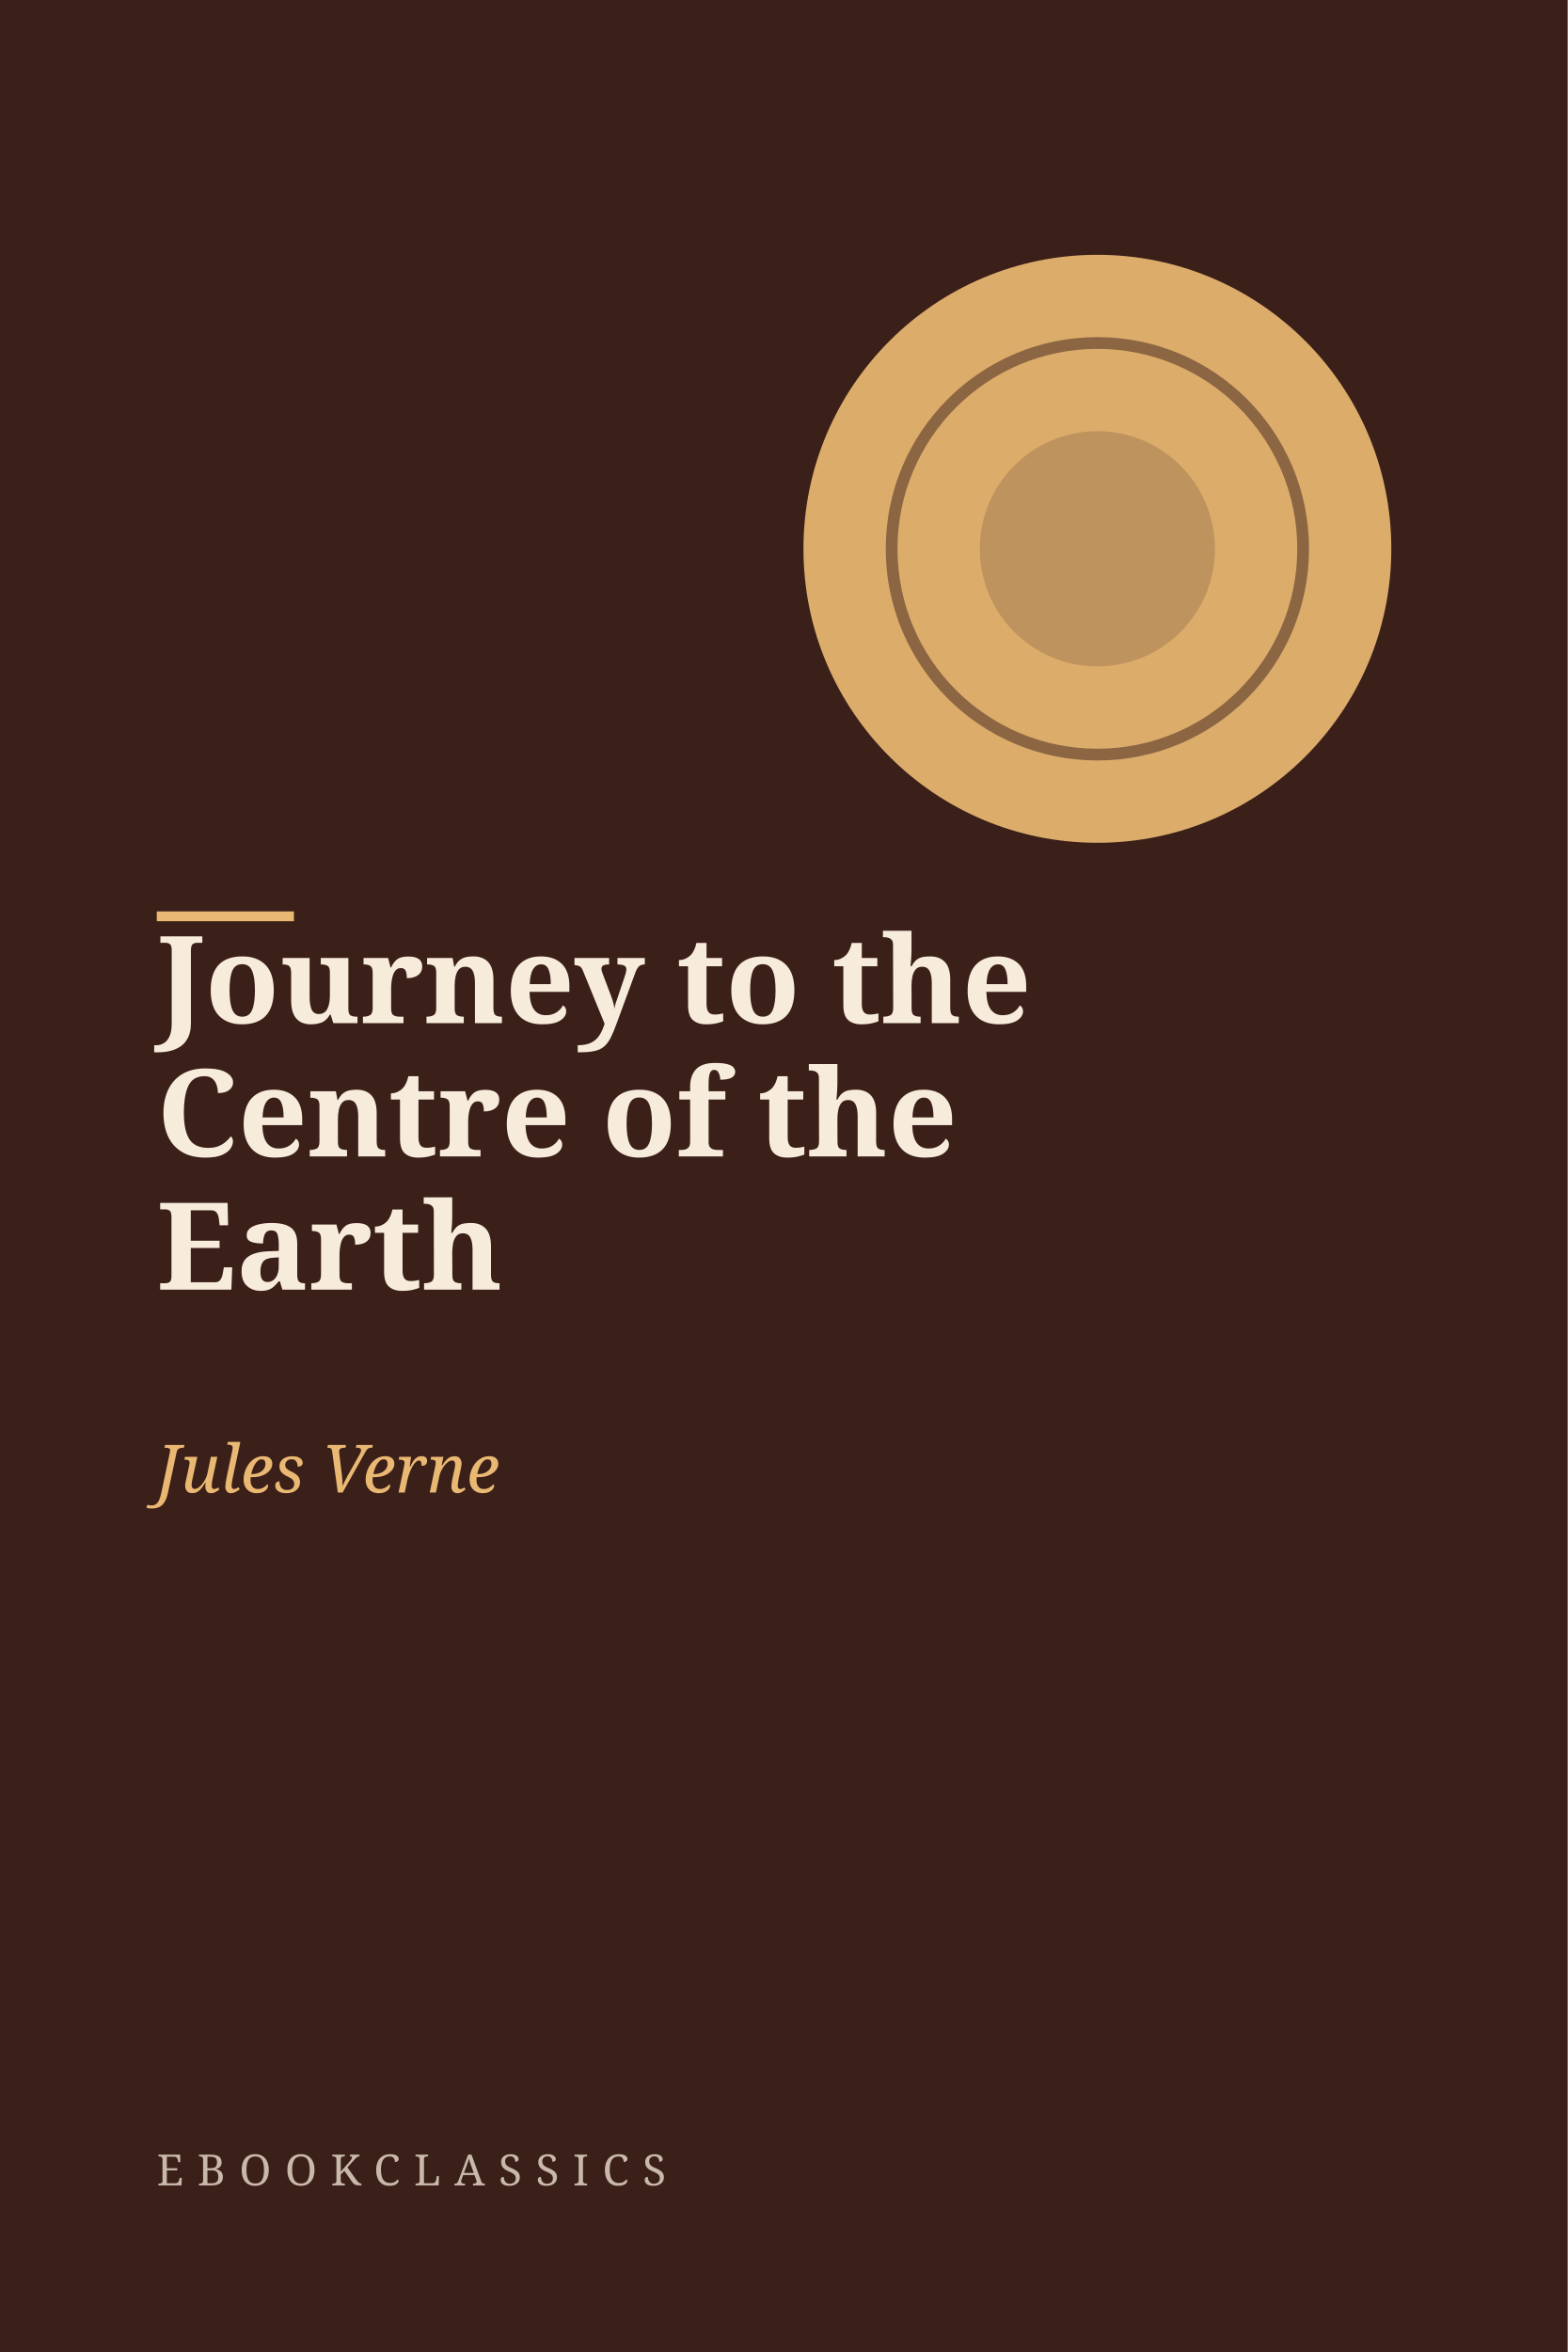
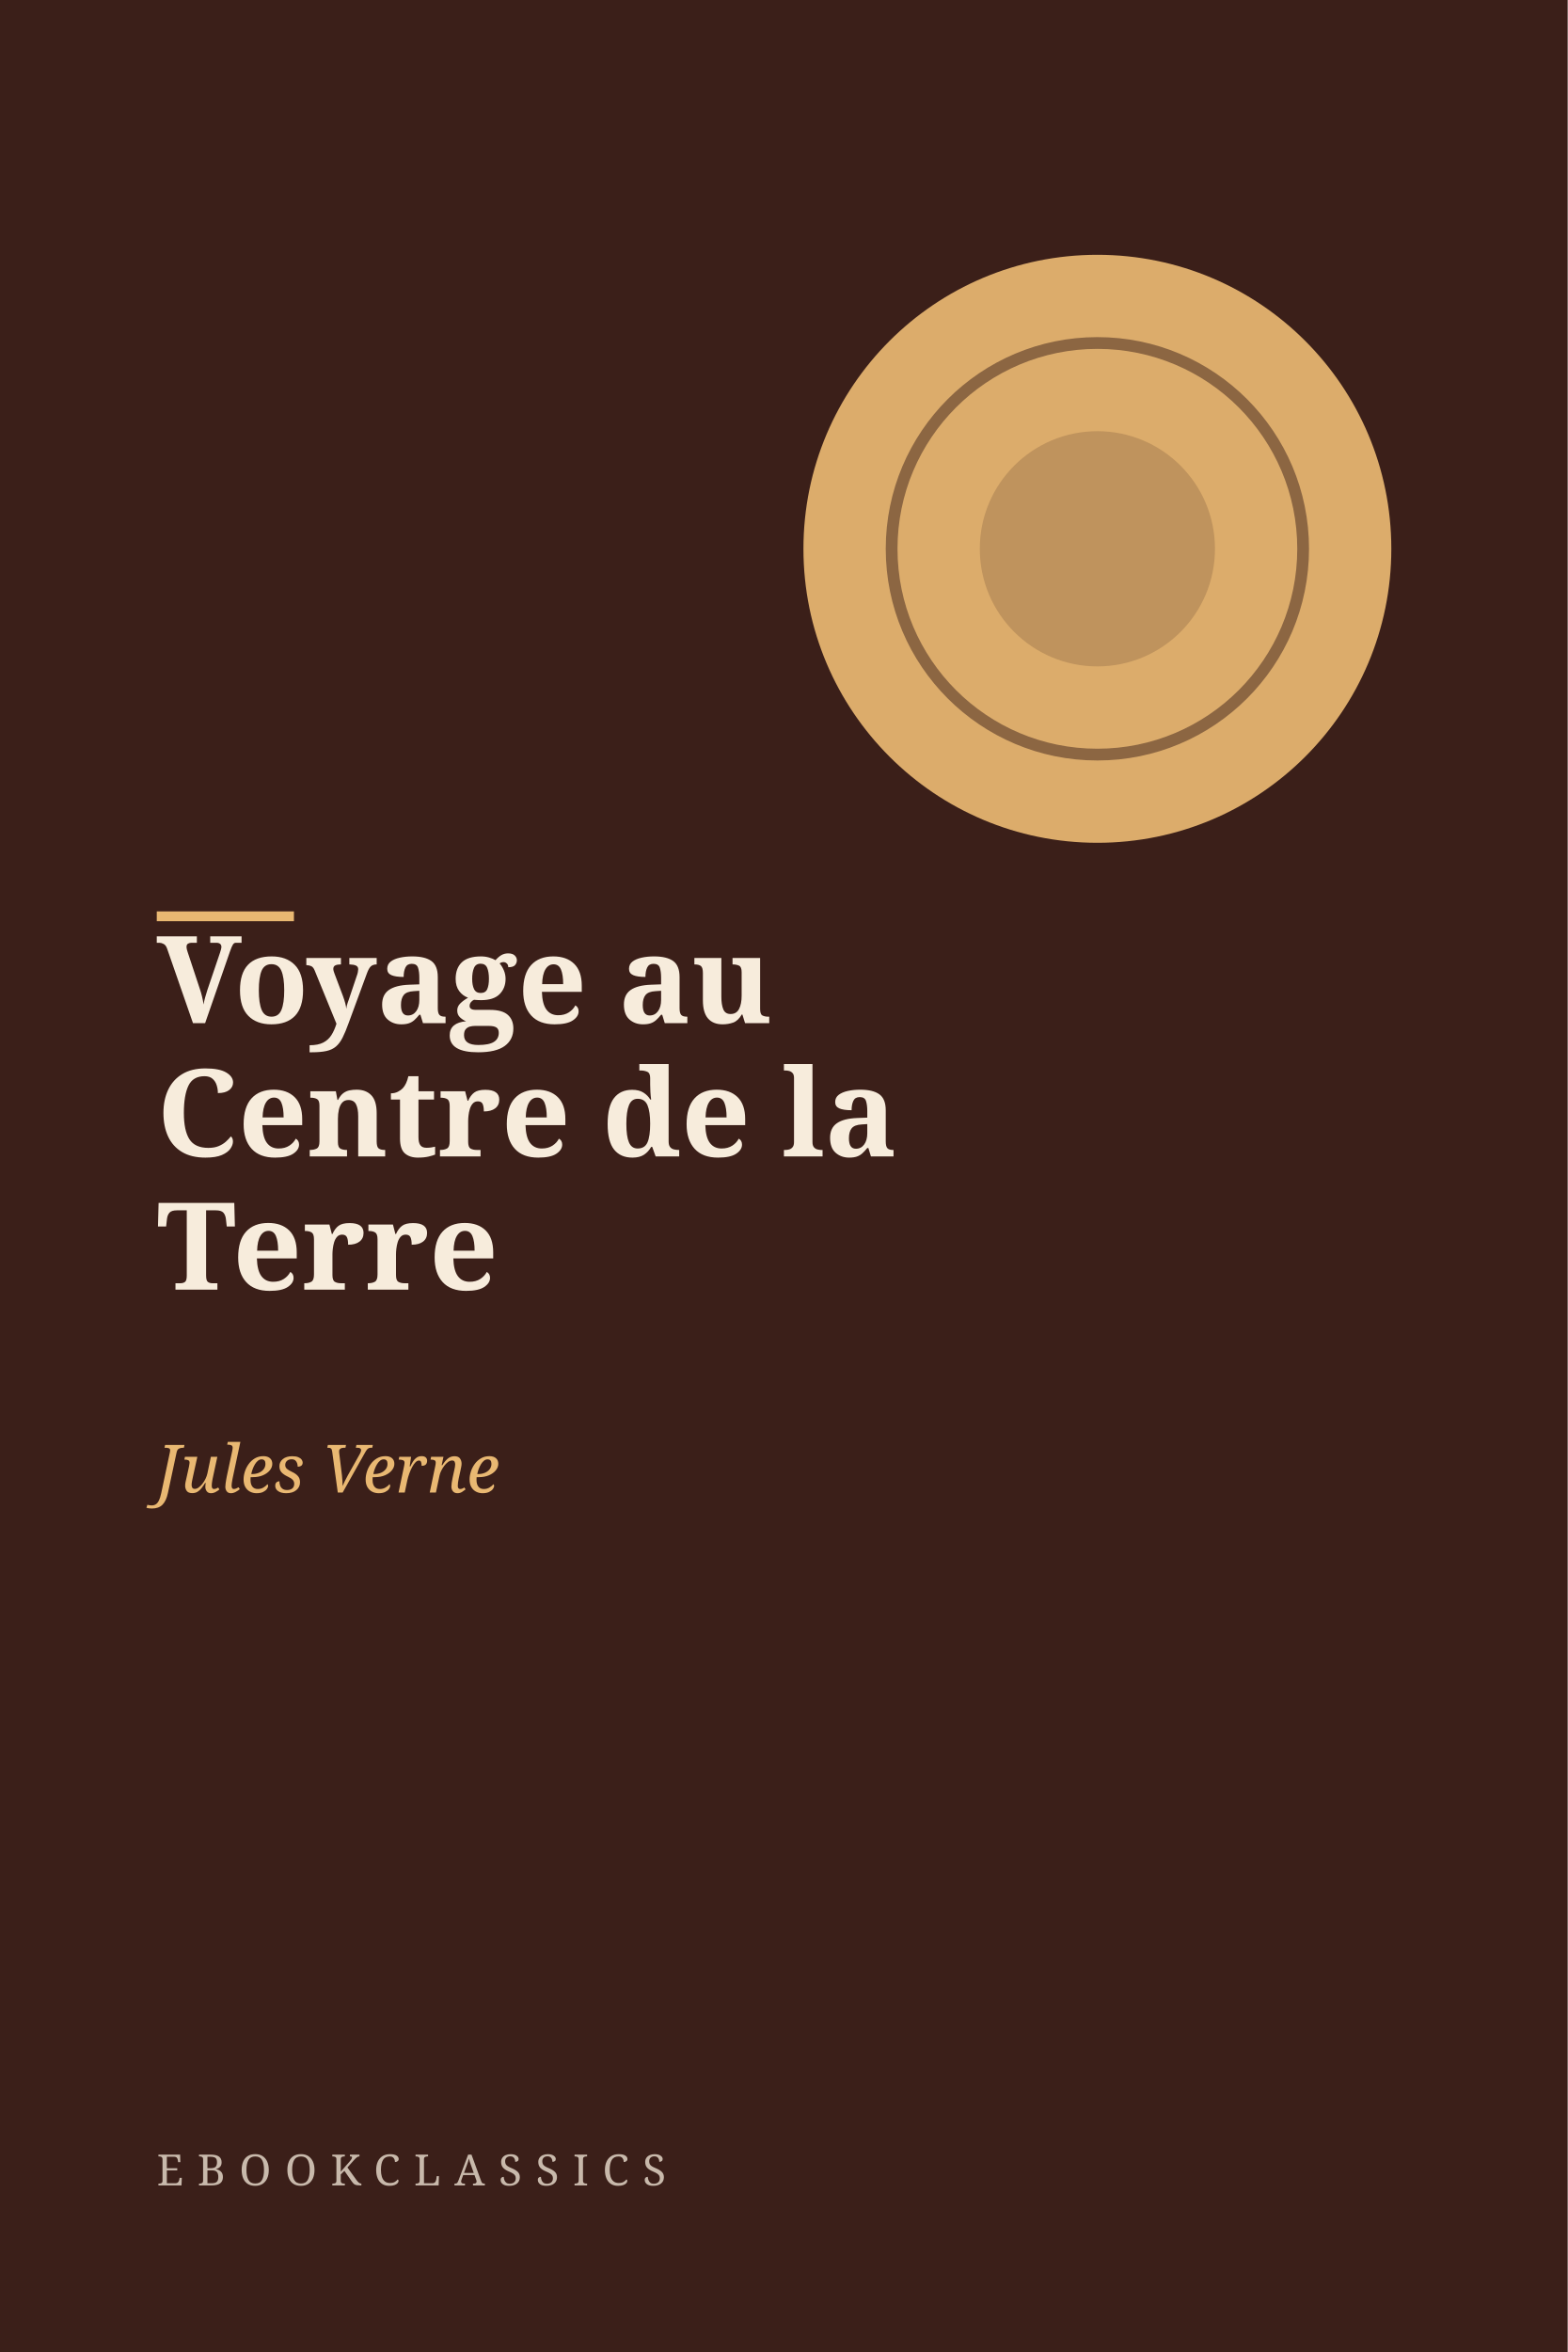
<svg xmlns="http://www.w3.org/2000/svg" width="1600" height="2400" viewBox="0 0 1600 2400">
  <rect width="1600" height="2400" fill="#3b1f19" />
  <circle cx="1120" cy="560" r="300" fill="#e9b872" opacity=".92" />
  <circle cx="1120" cy="560" r="210" fill="none" stroke="#3b1f19" stroke-width="12" opacity=".5" />
  <circle cx="1120" cy="560" r="120" fill="#3b1f19" opacity=".18" />
  <rect x="160" y="930" width="140" height="10" fill="#e9b872" />
-   <text x="160" y="1044" font-size="124" font-weight="600" font-family="Libertinus Serif, Georgia, serif" fill="#f7ecdc">Journey to the</text>
-   <text x="160" y="1180" font-size="124" font-weight="600" font-family="Libertinus Serif, Georgia, serif" fill="#f7ecdc">Centre of the</text>
-   <text x="160" y="1316" font-size="124" font-weight="600" font-family="Libertinus Serif, Georgia, serif" fill="#f7ecdc">Earth</text>
+   <text x="160" y="1044" font-size="124" font-weight="600" font-family="Libertinus Serif, Georgia, serif" fill="#f7ecdc">Voyage au</text>
+   <text x="160" y="1180" font-size="124" font-weight="600" font-family="Libertinus Serif, Georgia, serif" fill="#f7ecdc">Centre de la</text>
+   <text x="160" y="1316" font-size="124" font-weight="600" font-family="Libertinus Serif, Georgia, serif" fill="#f7ecdc">Terre</text>
  <text x="160" y="1523" font-size="68" font-style="italic" font-family="Libertinus Serif, Georgia, serif" fill="#e9b872">Jules Verne</text>
  <text x="160" y="2230" font-size="44" letter-spacing="14" font-family="Libertinus Serif, Georgia, serif" fill="#f7ecdc" opacity=".75">EBOOKCLASSICS</text>
</svg>
